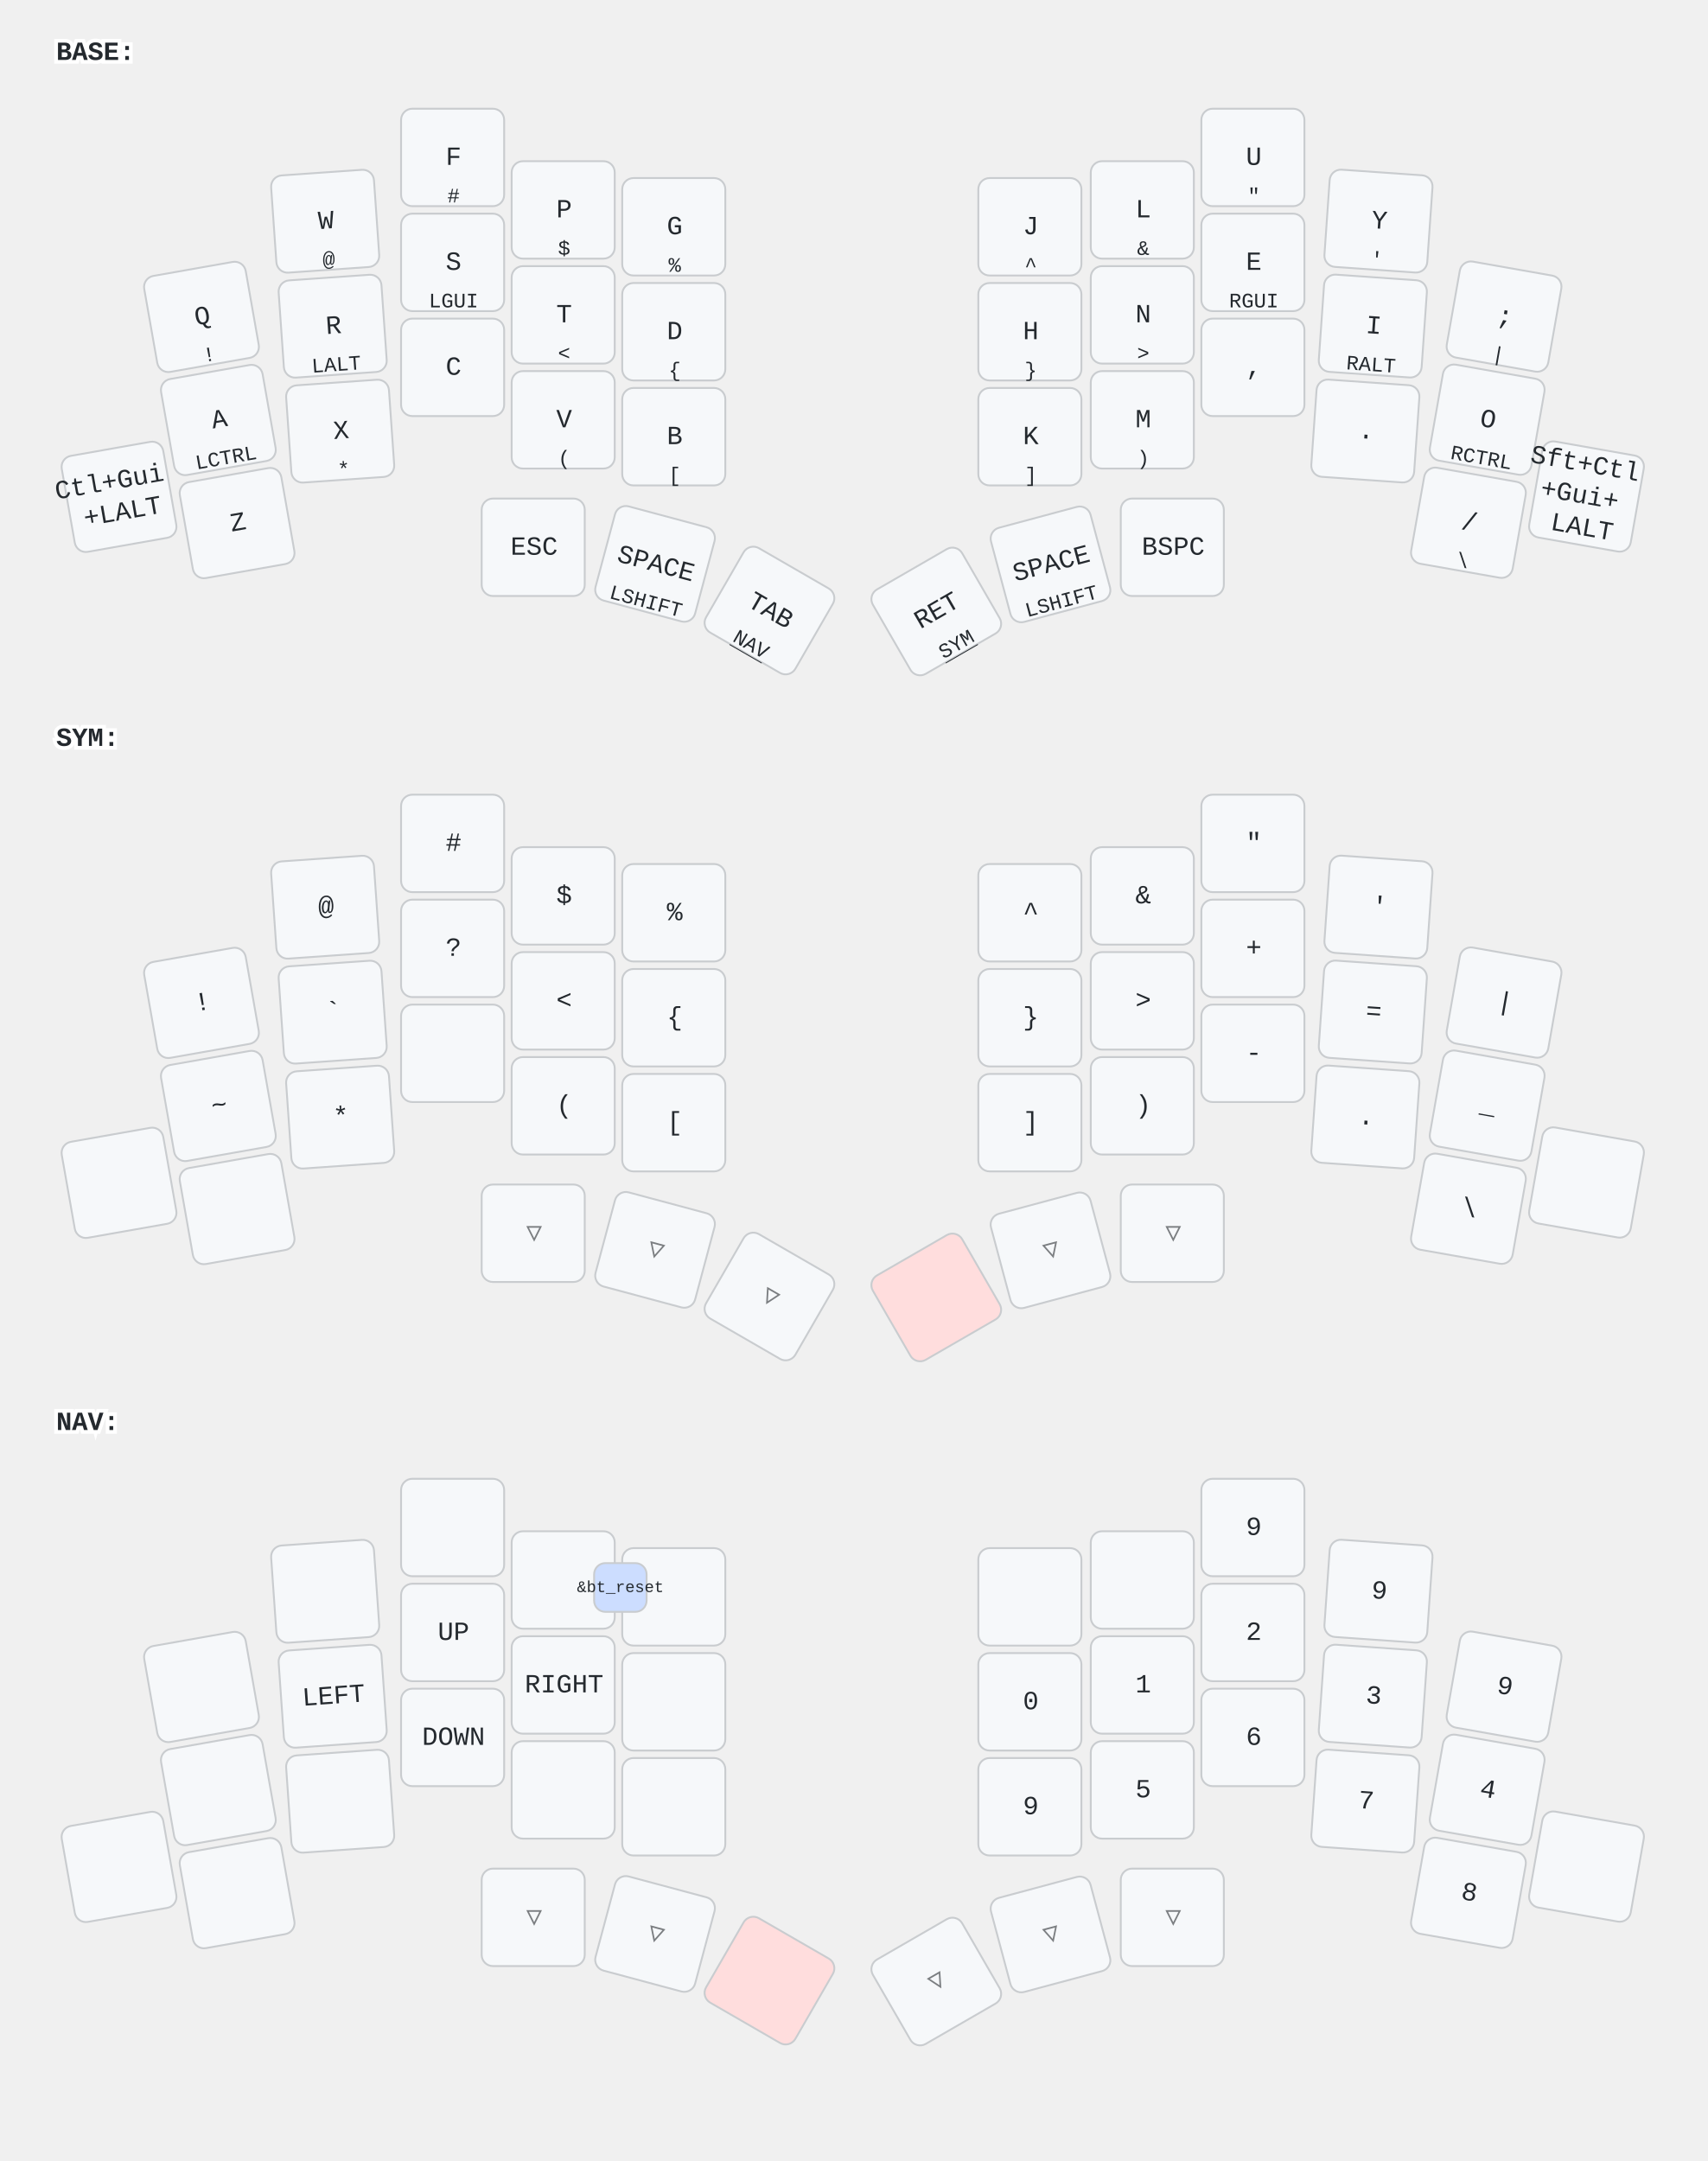
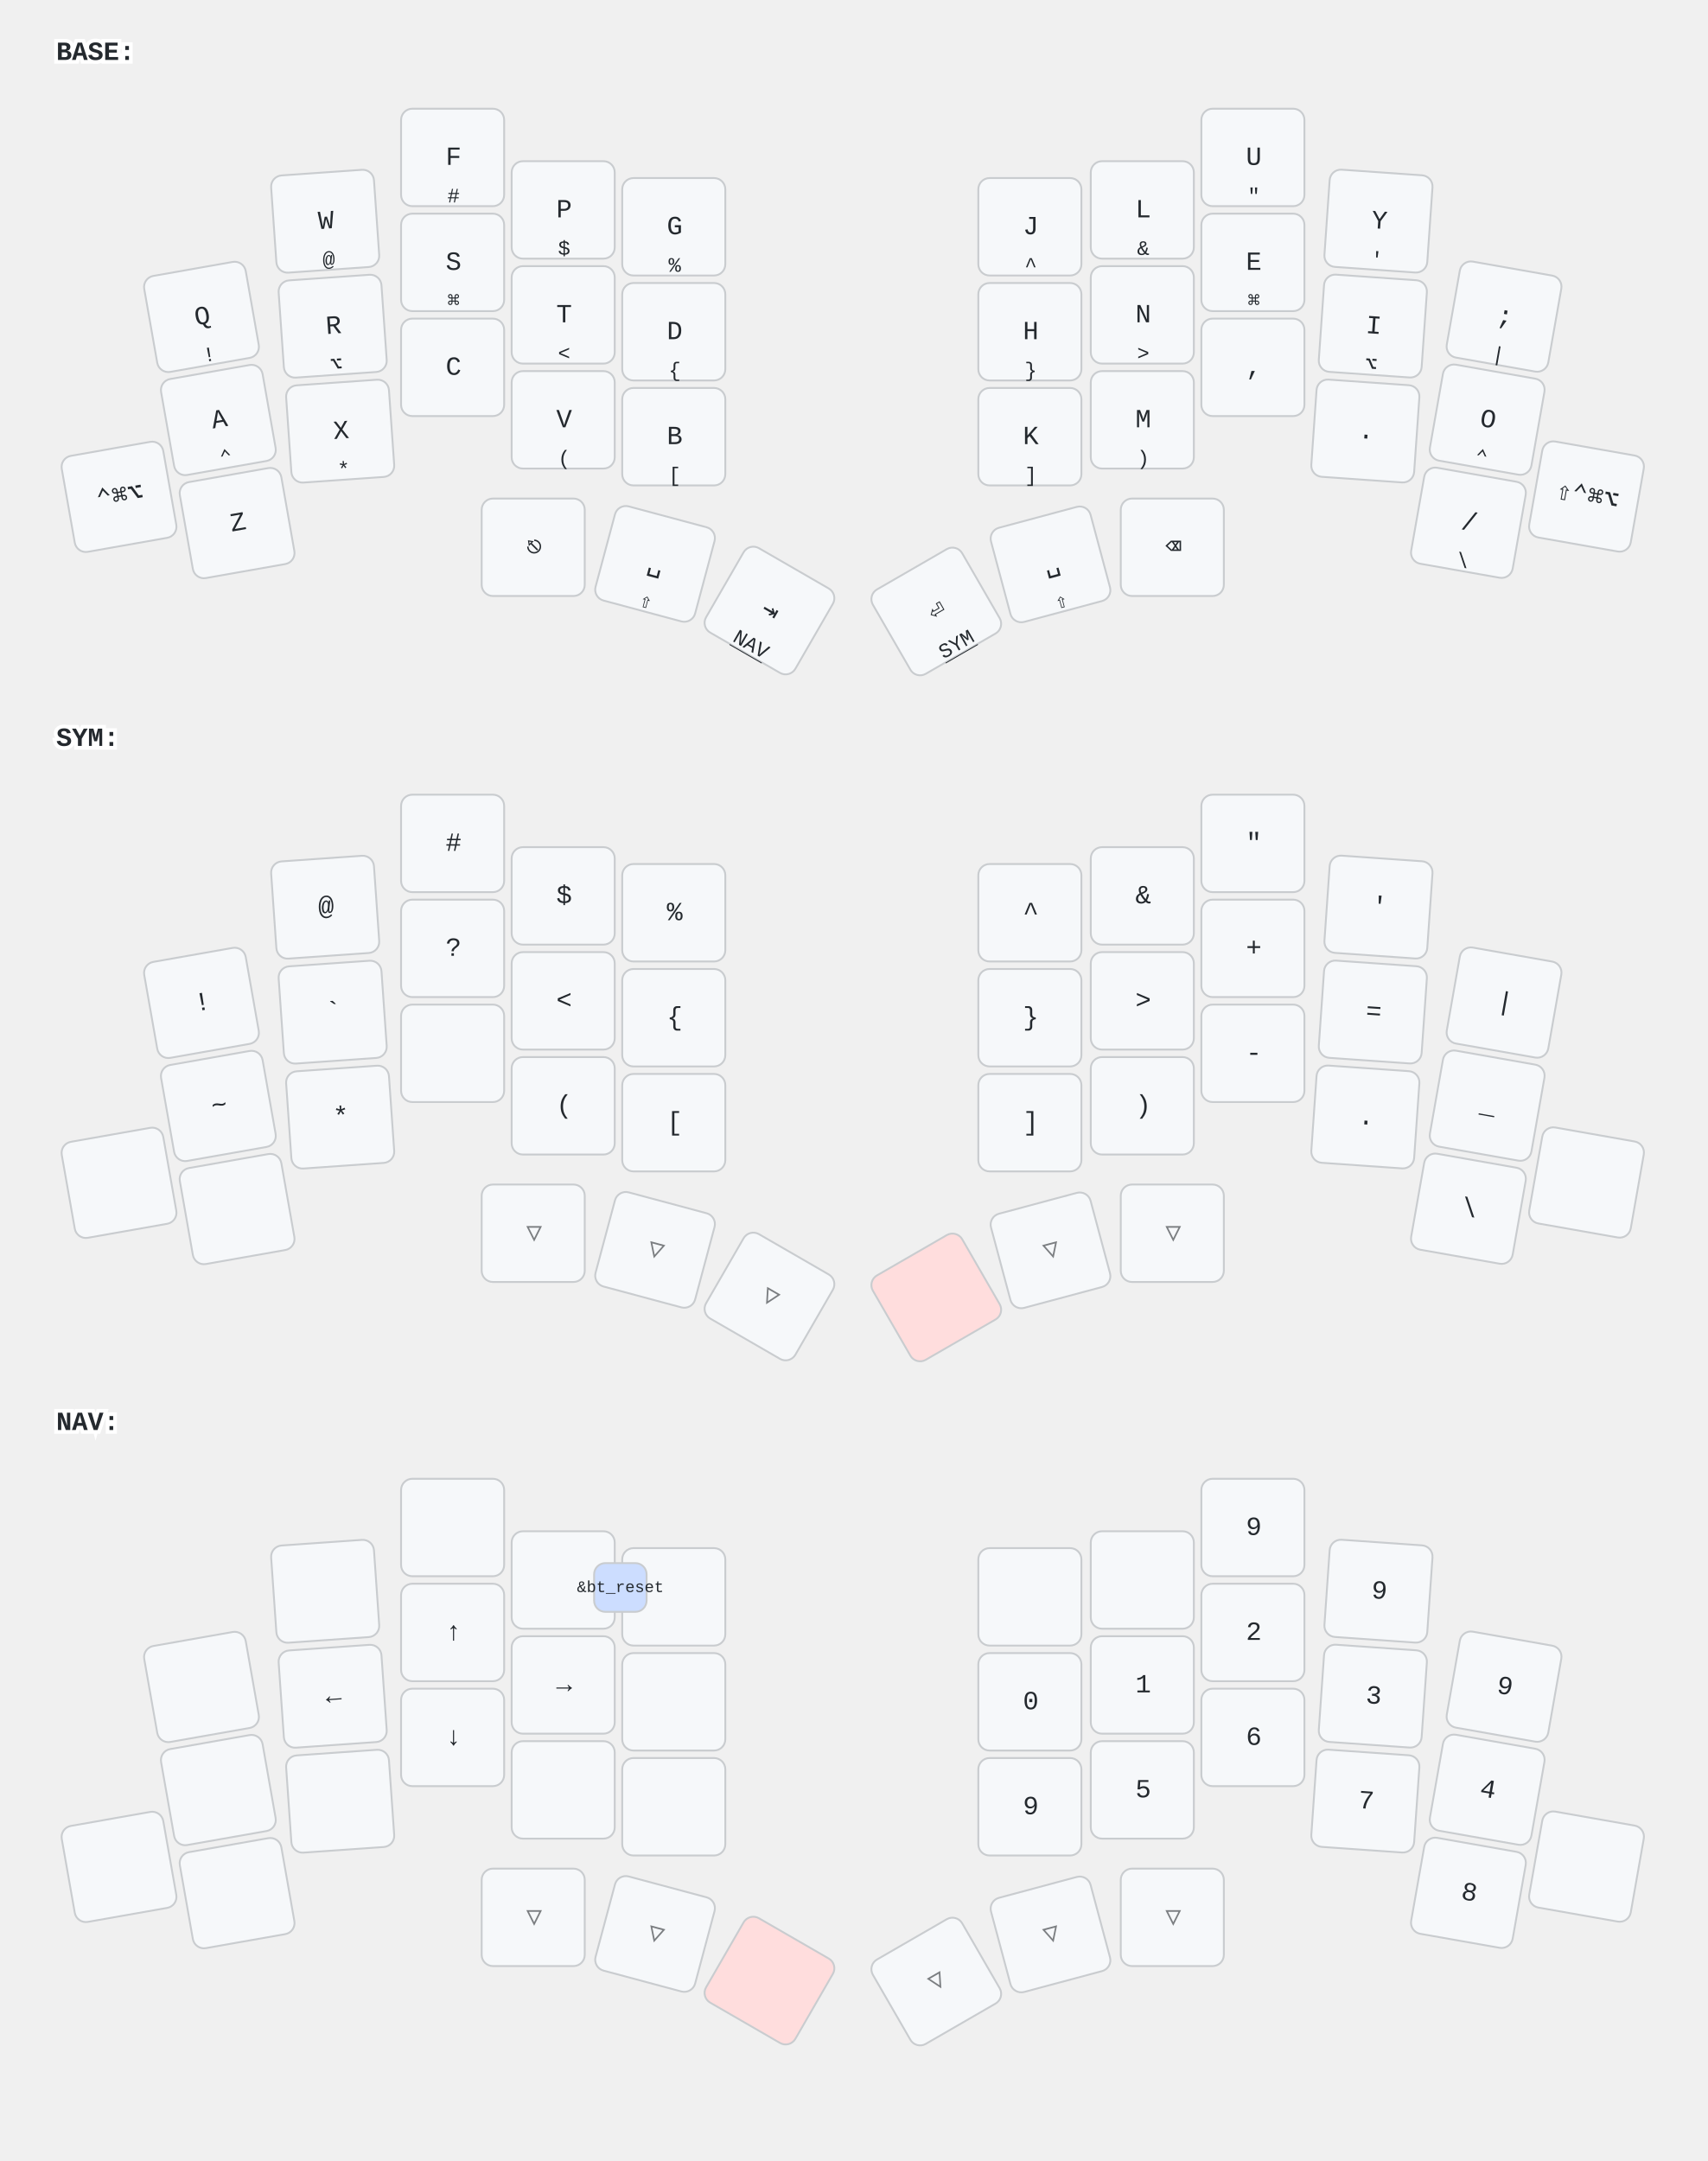
<svg xmlns="http://www.w3.org/2000/svg" width="911" height="1153" viewBox="0 0 911 1153" class="keymap">
  <style>/* inherit to force styles through use tags */
svg path {
    fill: inherit;
}

/* font and background color specifications */
svg.keymap {
    font-family: SFMono-Regular,Consolas,Liberation Mono,Menlo,monospace;
    font-size: 14px;
    font-kerning: normal;
    text-rendering: optimizeLegibility;
    fill: #24292e;
}

/* default key styling */
rect.key {
    fill: #f6f8fa;
}

rect.key, rect.combo {
    stroke: #c9cccf;
    stroke-width: 1;
}

/* default key side styling, only used is draw_key_sides is set */
rect.side {
    filter: brightness(90%);
}

/* color accent for combo boxes */
rect.combo, rect.combo-separate {
    fill: #cdf;
}

/* color accent for held keys */
rect.held, rect.combo.held {
    fill: #fdd;
}

/* color accent for ghost (optional) keys */
rect.ghost, rect.combo.ghost {
    stroke-dasharray: 4, 4;
    stroke-width: 2;
}

text {
    text-anchor: middle;
    dominant-baseline: middle;
}

/* styling for layer labels */
text.label {
    font-weight: bold;
    text-anchor: start;
    stroke: white;
    stroke-width: 4;
    paint-order: stroke;
}

/* styling for optional footer */
text.footer {
    text-anchor: end;
    dominant-baseline: auto;
    stroke: white;
    stroke-width: 4;
    paint-order: stroke;
}

/* styling for combo tap, and key non-tap label text */
text.combo, text.hold, text.shifted, text.left, text.right, text.tl, text.tr, text.bl, text.br {
    font-size: 11px;
}

text.hold, text.bl, text.br {
    text-anchor: middle;
    dominant-baseline: auto;
}

text.shifted, text.tl, text.tr {
    text-anchor: middle;
    dominant-baseline: hanging;
}

text.left, text.tl, text.bl {
    text-anchor: start;
}

text.right, text.tr, text.br {
    text-anchor: end;
}

text.layer-activator {
    text-decoration: underline;
}

/* styling for hold/shifted label text in combo box */
text.combo.hold, text.combo.shifted, text.combo.left, text.combo.right {
    font-size: 8px;
}

/* lighter symbol for transparent keys */
text.trans {
    fill: #7b7e81;
}

/* styling for combo dendrons */
path.combo {
    stroke-width: 1;
    stroke: gray;
    fill: none;
}

/* Start Tabler Icons Cleanup */
/* cannot use height/width with glyphs */
.icon-tabler &gt; path {
    fill: inherit;
    stroke: inherit;
    stroke-width: 2;
}
/* hide tabler's default box */
.icon-tabler &gt; path[stroke="none"][fill="none"] {
    visibility: hidden;
}
/* End Tabler Icons Cleanup */
</style>
  <g transform="translate(30, 0)" class="layer-BASE">
    <text x="0" y="28" class="label" id="BASE">BASE:</text>
    <g transform="translate(0, 56)">
      <g transform="translate(78, 113) rotate(-10.0)" class="key keypos-0">
        <rect rx="6" ry="6" x="-28" y="-26" width="55" height="52" class="key" />
        <text x="0" y="0" class="key tap">Q</text>
        <text x="0" y="24" class="key hold">!</text>
      </g>
      <g transform="translate(144, 62) rotate(-4.0)" class="key keypos-1">
        <rect rx="6" ry="6" x="-28" y="-26" width="55" height="52" class="key" />
        <text x="0" y="0" class="key tap">W</text>
        <text x="0" y="24" class="key hold">@</text>
      </g>
      <g transform="translate(212, 28)" class="key keypos-2">
        <rect rx="6" ry="6" x="-28" y="-26" width="55" height="52" class="key" />
        <text x="0" y="0" class="key tap">F</text>
        <text x="0" y="24" class="key hold">#</text>
      </g>
      <g transform="translate(271, 56)" class="key keypos-3">
        <rect rx="6" ry="6" x="-28" y="-26" width="55" height="52" class="key" />
        <text x="0" y="0" class="key tap">P</text>
        <text x="0" y="24" class="key hold">$</text>
      </g>
      <g transform="translate(330, 65)" class="key keypos-4">
        <rect rx="6" ry="6" x="-28" y="-26" width="55" height="52" class="key" />
        <text x="0" y="0" class="key tap">G</text>
        <text x="0" y="24" class="key hold">%</text>
      </g>
      <g transform="translate(520, 65)" class="key keypos-5">
        <rect rx="6" ry="6" x="-28" y="-26" width="55" height="52" class="key" />
        <text x="0" y="0" class="key tap">J</text>
        <text x="0" y="24" class="key hold">^</text>
      </g>
      <g transform="translate(580, 56)" class="key keypos-6">
        <rect rx="6" ry="6" x="-28" y="-26" width="55" height="52" class="key" />
        <text x="0" y="0" class="key tap">L</text>
        <text x="0" y="24" class="key hold">&amp;</text>
      </g>
      <g transform="translate(639, 28)" class="key keypos-7">
        <rect rx="6" ry="6" x="-28" y="-26" width="55" height="52" class="key" />
        <text x="0" y="0" class="key tap">U</text>
        <text x="0" y="24" class="key hold">"</text>
      </g>
      <g transform="translate(706, 62) rotate(4.0)" class="key keypos-8">
        <rect rx="6" ry="6" x="-28" y="-26" width="55" height="52" class="key" />
        <text x="0" y="0" class="key tap">Y</text>
        <text x="0" y="24" class="key hold">'</text>
      </g>
      <g transform="translate(773, 113) rotate(10.0)" class="key keypos-9">
        <rect rx="6" ry="6" x="-28" y="-26" width="55" height="52" class="key" />
        <text x="0" y="0" class="key tap">;</text>
        <text x="0" y="24" class="key hold">|</text>
      </g>
      <g transform="translate(87, 168) rotate(-10.0)" class="key keypos-10">
        <rect rx="6" ry="6" x="-28" y="-26" width="55" height="52" class="key" />
        <text x="0" y="0" class="key tap">A</text>
-         <text x="0" y="24" class="key hold">LCTRL</text>
+         <text x="0" y="24" class="key hold">⌃</text>
      </g>
      <g transform="translate(148, 118) rotate(-4.0)" class="key keypos-11">
        <rect rx="6" ry="6" x="-28" y="-26" width="55" height="52" class="key" />
        <text x="0" y="0" class="key tap">R</text>
-         <text x="0" y="24" class="key hold">LALT</text>
+         <text x="0" y="24" class="key hold">⌥</text>
      </g>
      <g transform="translate(212, 84)" class="key keypos-12">
        <rect rx="6" ry="6" x="-28" y="-26" width="55" height="52" class="key" />
        <text x="0" y="0" class="key tap">S</text>
-         <text x="0" y="24" class="key hold">LGUI</text>
+         <text x="0" y="24" class="key hold">⌘</text>
      </g>
      <g transform="translate(271, 112)" class="key keypos-13">
        <rect rx="6" ry="6" x="-28" y="-26" width="55" height="52" class="key" />
        <text x="0" y="0" class="key tap">T</text>
        <text x="0" y="24" class="key hold">&lt;</text>
      </g>
      <g transform="translate(330, 121)" class="key keypos-14">
        <rect rx="6" ry="6" x="-28" y="-26" width="55" height="52" class="key" />
        <text x="0" y="0" class="key tap">D</text>
        <text x="0" y="24" class="key hold">{</text>
      </g>
      <g transform="translate(520, 121)" class="key keypos-15">
        <rect rx="6" ry="6" x="-28" y="-26" width="55" height="52" class="key" />
        <text x="0" y="0" class="key tap">H</text>
        <text x="0" y="24" class="key hold">}</text>
      </g>
      <g transform="translate(580, 112)" class="key keypos-16">
        <rect rx="6" ry="6" x="-28" y="-26" width="55" height="52" class="key" />
        <text x="0" y="0" class="key tap">N</text>
        <text x="0" y="24" class="key hold">&gt;</text>
      </g>
      <g transform="translate(639, 84)" class="key keypos-17">
        <rect rx="6" ry="6" x="-28" y="-26" width="55" height="52" class="key" />
        <text x="0" y="0" class="key tap">E</text>
-         <text x="0" y="24" class="key hold">RGUI</text>
+         <text x="0" y="24" class="key hold">⌘</text>
      </g>
      <g transform="translate(703, 118) rotate(4.0)" class="key keypos-18">
        <rect rx="6" ry="6" x="-28" y="-26" width="55" height="52" class="key" />
        <text x="0" y="0" class="key tap">I</text>
-         <text x="0" y="24" class="key hold">RALT</text>
+         <text x="0" y="24" class="key hold">⌥</text>
      </g>
      <g transform="translate(764, 168) rotate(10.0)" class="key keypos-19">
        <rect rx="6" ry="6" x="-28" y="-26" width="55" height="52" class="key" />
        <text x="0" y="0" class="key tap">O</text>
-         <text x="0" y="24" class="key hold">RCTRL</text>
+         <text x="0" y="24" class="key hold">⌃</text>
      </g>
      <g transform="translate(34, 209) rotate(-10.0)" class="key keypos-20">
        <rect rx="6" ry="6" x="-28" y="-26" width="55" height="52" class="key" />
-         <text x="0" y="0" class="key tap">
-           <tspan x="0" dy="-0.6em">Ctl+Gui</tspan>
-           <tspan x="0" dy="1.2em">+LALT</tspan>
-         </text>
+         <text x="0" y="0" class="key tap">⌃⌘⌥</text>
      </g>
      <g transform="translate(97, 223) rotate(-10.0)" class="key keypos-21">
        <rect rx="6" ry="6" x="-28" y="-26" width="55" height="52" class="key" />
        <text x="0" y="0" class="key tap">Z</text>
      </g>
      <g transform="translate(152, 174) rotate(-4.0)" class="key keypos-22">
        <rect rx="6" ry="6" x="-28" y="-26" width="55" height="52" class="key" />
        <text x="0" y="0" class="key tap">X</text>
        <text x="0" y="24" class="key hold">*</text>
      </g>
      <g transform="translate(212, 140)" class="key keypos-23">
        <rect rx="6" ry="6" x="-28" y="-26" width="55" height="52" class="key" />
        <text x="0" y="0" class="key tap">C</text>
      </g>
      <g transform="translate(271, 168)" class="key keypos-24">
        <rect rx="6" ry="6" x="-28" y="-26" width="55" height="52" class="key" />
        <text x="0" y="0" class="key tap">V</text>
        <text x="0" y="24" class="key hold">(</text>
      </g>
      <g transform="translate(330, 177)" class="key keypos-25">
        <rect rx="6" ry="6" x="-28" y="-26" width="55" height="52" class="key" />
        <text x="0" y="0" class="key tap">B</text>
        <text x="0" y="24" class="key hold">[</text>
      </g>
      <g transform="translate(520, 177)" class="key keypos-26">
        <rect rx="6" ry="6" x="-28" y="-26" width="55" height="52" class="key" />
        <text x="0" y="0" class="key tap">K</text>
        <text x="0" y="24" class="key hold">]</text>
      </g>
      <g transform="translate(580, 168)" class="key keypos-27">
        <rect rx="6" ry="6" x="-28" y="-26" width="55" height="52" class="key" />
        <text x="0" y="0" class="key tap">M</text>
        <text x="0" y="24" class="key hold">)</text>
      </g>
      <g transform="translate(639, 140)" class="key keypos-28">
        <rect rx="6" ry="6" x="-28" y="-26" width="55" height="52" class="key" />
        <text x="0" y="0" class="key tap">,</text>
      </g>
      <g transform="translate(699, 174) rotate(4.0)" class="key keypos-29">
        <rect rx="6" ry="6" x="-28" y="-26" width="55" height="52" class="key" />
        <text x="0" y="0" class="key tap">.</text>
      </g>
      <g transform="translate(754, 223) rotate(10.0)" class="key keypos-30">
        <rect rx="6" ry="6" x="-28" y="-26" width="55" height="52" class="key" />
        <text x="0" y="0" class="key tap">/</text>
        <text x="0" y="24" class="key hold">\</text>
      </g>
      <g transform="translate(817, 209) rotate(10.0)" class="key keypos-31">
        <rect rx="6" ry="6" x="-28" y="-26" width="55" height="52" class="key" />
-         <text x="0" y="0" class="key tap">
-           <tspan x="0" dy="-1.2em">Sft+Ctl</tspan>
-           <tspan x="0" dy="1.2em">+Gui+</tspan>
-           <tspan x="0" dy="1.2em">LALT</tspan>
-         </text>
+         <text x="0" y="0" class="key tap">⇧⌃⌘⌥</text>
      </g>
      <g transform="translate(255, 236)" class="key keypos-32">
        <rect rx="6" ry="6" x="-28" y="-26" width="55" height="52" class="key" />
-         <text x="0" y="0" class="key tap">ESC</text>
+         <text x="0" y="0" class="key tap">⎋</text>
      </g>
      <g transform="translate(320, 245) rotate(15.0)" class="key keypos-33">
        <rect rx="6" ry="6" x="-28" y="-26" width="55" height="52" class="key" />
-         <text x="0" y="0" class="key tap">SPACE</text>
-         <text x="0" y="24" class="key hold">LSHIFT</text>
+         <text x="0" y="0" class="key tap">␣</text>
+         <text x="0" y="24" class="key hold">⇧</text>
      </g>
      <g transform="translate(381, 270) rotate(30.0)" class="key keypos-34">
        <rect rx="6" ry="6" x="-28" y="-26" width="55" height="52" class="key" />
-         <text x="0" y="0" class="key tap">TAB</text>
+         <text x="0" y="0" class="key tap">⇥</text>
        <a href="#NAV">
          <text x="0" y="24" class="key hold layer-activator">NAV</text>
        </a>
      </g>
      <g transform="translate(470, 270) rotate(-30.0)" class="key keypos-35">
        <rect rx="6" ry="6" x="-28" y="-26" width="55" height="52" class="key" />
-         <text x="0" y="0" class="key tap">RET</text>
+         <text x="0" y="0" class="key tap">⏎</text>
        <a href="#SYM">
          <text x="0" y="24" class="key hold layer-activator">SYM</text>
        </a>
      </g>
      <g transform="translate(531, 245) rotate(-15.0)" class="key keypos-36">
        <rect rx="6" ry="6" x="-28" y="-26" width="55" height="52" class="key" />
-         <text x="0" y="0" class="key tap">SPACE</text>
-         <text x="0" y="24" class="key hold">LSHIFT</text>
+         <text x="0" y="0" class="key tap">␣</text>
+         <text x="0" y="24" class="key hold">⇧</text>
      </g>
      <g transform="translate(596, 236)" class="key keypos-37">
        <rect rx="6" ry="6" x="-28" y="-26" width="55" height="52" class="key" />
-         <text x="0" y="0" class="key tap">BSPC</text>
+         <text x="0" y="0" class="key tap">⌫</text>
      </g>
    </g>
  </g>
  <g transform="translate(30, 366)" class="layer-SYM">
    <text x="0" y="28" class="label" id="SYM">SYM:</text>
    <g transform="translate(0, 56)">
      <g transform="translate(78, 113) rotate(-10.0)" class="key keypos-0">
        <rect rx="6" ry="6" x="-28" y="-26" width="55" height="52" class="key" />
        <text x="0" y="0" class="key tap">!</text>
      </g>
      <g transform="translate(144, 62) rotate(-4.0)" class="key keypos-1">
        <rect rx="6" ry="6" x="-28" y="-26" width="55" height="52" class="key" />
        <text x="0" y="0" class="key tap">@</text>
      </g>
      <g transform="translate(212, 28)" class="key keypos-2">
        <rect rx="6" ry="6" x="-28" y="-26" width="55" height="52" class="key" />
        <text x="0" y="0" class="key tap">#</text>
      </g>
      <g transform="translate(271, 56)" class="key keypos-3">
        <rect rx="6" ry="6" x="-28" y="-26" width="55" height="52" class="key" />
        <text x="0" y="0" class="key tap">$</text>
      </g>
      <g transform="translate(330, 65)" class="key keypos-4">
        <rect rx="6" ry="6" x="-28" y="-26" width="55" height="52" class="key" />
        <text x="0" y="0" class="key tap">%</text>
      </g>
      <g transform="translate(520, 65)" class="key keypos-5">
        <rect rx="6" ry="6" x="-28" y="-26" width="55" height="52" class="key" />
        <text x="0" y="0" class="key tap">^</text>
      </g>
      <g transform="translate(580, 56)" class="key keypos-6">
        <rect rx="6" ry="6" x="-28" y="-26" width="55" height="52" class="key" />
        <text x="0" y="0" class="key tap">&amp;</text>
      </g>
      <g transform="translate(639, 28)" class="key keypos-7">
        <rect rx="6" ry="6" x="-28" y="-26" width="55" height="52" class="key" />
        <text x="0" y="0" class="key tap">"</text>
      </g>
      <g transform="translate(706, 62) rotate(4.0)" class="key keypos-8">
        <rect rx="6" ry="6" x="-28" y="-26" width="55" height="52" class="key" />
        <text x="0" y="0" class="key tap">'</text>
      </g>
      <g transform="translate(773, 113) rotate(10.0)" class="key keypos-9">
        <rect rx="6" ry="6" x="-28" y="-26" width="55" height="52" class="key" />
        <text x="0" y="0" class="key tap">|</text>
      </g>
      <g transform="translate(87, 168) rotate(-10.0)" class="key keypos-10">
        <rect rx="6" ry="6" x="-28" y="-26" width="55" height="52" class="key" />
        <text x="0" y="0" class="key tap">~</text>
      </g>
      <g transform="translate(148, 118) rotate(-4.0)" class="key keypos-11">
        <rect rx="6" ry="6" x="-28" y="-26" width="55" height="52" class="key" />
        <text x="0" y="0" class="key tap">`</text>
      </g>
      <g transform="translate(212, 84)" class="key keypos-12">
        <rect rx="6" ry="6" x="-28" y="-26" width="55" height="52" class="key" />
        <text x="0" y="0" class="key tap">?</text>
      </g>
      <g transform="translate(271, 112)" class="key keypos-13">
        <rect rx="6" ry="6" x="-28" y="-26" width="55" height="52" class="key" />
        <text x="0" y="0" class="key tap">&lt;</text>
      </g>
      <g transform="translate(330, 121)" class="key keypos-14">
        <rect rx="6" ry="6" x="-28" y="-26" width="55" height="52" class="key" />
        <text x="0" y="0" class="key tap">{</text>
      </g>
      <g transform="translate(520, 121)" class="key keypos-15">
        <rect rx="6" ry="6" x="-28" y="-26" width="55" height="52" class="key" />
        <text x="0" y="0" class="key tap">}</text>
      </g>
      <g transform="translate(580, 112)" class="key keypos-16">
        <rect rx="6" ry="6" x="-28" y="-26" width="55" height="52" class="key" />
        <text x="0" y="0" class="key tap">&gt;</text>
      </g>
      <g transform="translate(639, 84)" class="key keypos-17">
        <rect rx="6" ry="6" x="-28" y="-26" width="55" height="52" class="key" />
        <text x="0" y="0" class="key tap">+</text>
      </g>
      <g transform="translate(703, 118) rotate(4.0)" class="key keypos-18">
        <rect rx="6" ry="6" x="-28" y="-26" width="55" height="52" class="key" />
        <text x="0" y="0" class="key tap">=</text>
      </g>
      <g transform="translate(764, 168) rotate(10.0)" class="key keypos-19">
        <rect rx="6" ry="6" x="-28" y="-26" width="55" height="52" class="key" />
        <text x="0" y="0" class="key tap">_</text>
      </g>
      <g transform="translate(34, 209) rotate(-10.0)" class="key keypos-20">
        <rect rx="6" ry="6" x="-28" y="-26" width="55" height="52" class="key" />
      </g>
      <g transform="translate(97, 223) rotate(-10.0)" class="key keypos-21">
        <rect rx="6" ry="6" x="-28" y="-26" width="55" height="52" class="key" />
      </g>
      <g transform="translate(152, 174) rotate(-4.0)" class="key keypos-22">
        <rect rx="6" ry="6" x="-28" y="-26" width="55" height="52" class="key" />
        <text x="0" y="0" class="key tap">*</text>
      </g>
      <g transform="translate(212, 140)" class="key keypos-23">
        <rect rx="6" ry="6" x="-28" y="-26" width="55" height="52" class="key" />
      </g>
      <g transform="translate(271, 168)" class="key keypos-24">
        <rect rx="6" ry="6" x="-28" y="-26" width="55" height="52" class="key" />
        <text x="0" y="0" class="key tap">(</text>
      </g>
      <g transform="translate(330, 177)" class="key keypos-25">
        <rect rx="6" ry="6" x="-28" y="-26" width="55" height="52" class="key" />
        <text x="0" y="0" class="key tap">[</text>
      </g>
      <g transform="translate(520, 177)" class="key keypos-26">
        <rect rx="6" ry="6" x="-28" y="-26" width="55" height="52" class="key" />
        <text x="0" y="0" class="key tap">]</text>
      </g>
      <g transform="translate(580, 168)" class="key keypos-27">
        <rect rx="6" ry="6" x="-28" y="-26" width="55" height="52" class="key" />
        <text x="0" y="0" class="key tap">)</text>
      </g>
      <g transform="translate(639, 140)" class="key keypos-28">
        <rect rx="6" ry="6" x="-28" y="-26" width="55" height="52" class="key" />
        <text x="0" y="0" class="key tap">-</text>
      </g>
      <g transform="translate(699, 174) rotate(4.0)" class="key keypos-29">
        <rect rx="6" ry="6" x="-28" y="-26" width="55" height="52" class="key" />
        <text x="0" y="0" class="key tap">.</text>
      </g>
      <g transform="translate(754, 223) rotate(10.0)" class="key keypos-30">
        <rect rx="6" ry="6" x="-28" y="-26" width="55" height="52" class="key" />
        <text x="0" y="0" class="key tap">\</text>
      </g>
      <g transform="translate(817, 209) rotate(10.0)" class="key keypos-31">
        <rect rx="6" ry="6" x="-28" y="-26" width="55" height="52" class="key" />
      </g>
      <g transform="translate(255, 236)" class="key trans keypos-32">
        <rect rx="6" ry="6" x="-28" y="-26" width="55" height="52" class="key trans" />
        <text x="0" y="0" class="key trans tap">▽</text>
      </g>
      <g transform="translate(320, 245) rotate(15.0)" class="key trans keypos-33">
        <rect rx="6" ry="6" x="-28" y="-26" width="55" height="52" class="key trans" />
        <text x="0" y="0" class="key trans tap">▽</text>
      </g>
      <g transform="translate(381, 270) rotate(30.0)" class="key trans keypos-34">
        <rect rx="6" ry="6" x="-28" y="-26" width="55" height="52" class="key trans" />
        <text x="0" y="0" class="key trans tap">▽</text>
      </g>
      <g transform="translate(470, 270) rotate(-30.0)" class="key held keypos-35">
        <rect rx="6" ry="6" x="-28" y="-26" width="55" height="52" class="key held" />
      </g>
      <g transform="translate(531, 245) rotate(-15.0)" class="key trans keypos-36">
        <rect rx="6" ry="6" x="-28" y="-26" width="55" height="52" class="key trans" />
        <text x="0" y="0" class="key trans tap">▽</text>
      </g>
      <g transform="translate(596, 236)" class="key trans keypos-37">
        <rect rx="6" ry="6" x="-28" y="-26" width="55" height="52" class="key trans" />
        <text x="0" y="0" class="key trans tap">▽</text>
      </g>
    </g>
  </g>
  <g transform="translate(30, 731)" class="layer-NAV">
    <text x="0" y="28" class="label" id="NAV">NAV:</text>
    <g transform="translate(0, 56)">
      <g transform="translate(78, 113) rotate(-10.0)" class="key keypos-0">
        <rect rx="6" ry="6" x="-28" y="-26" width="55" height="52" class="key" />
      </g>
      <g transform="translate(144, 62) rotate(-4.0)" class="key keypos-1">
        <rect rx="6" ry="6" x="-28" y="-26" width="55" height="52" class="key" />
      </g>
      <g transform="translate(212, 28)" class="key keypos-2">
        <rect rx="6" ry="6" x="-28" y="-26" width="55" height="52" class="key" />
      </g>
      <g transform="translate(271, 56)" class="key keypos-3">
        <rect rx="6" ry="6" x="-28" y="-26" width="55" height="52" class="key" />
      </g>
      <g transform="translate(330, 65)" class="key keypos-4">
        <rect rx="6" ry="6" x="-28" y="-26" width="55" height="52" class="key" />
      </g>
      <g transform="translate(520, 65)" class="key keypos-5">
        <rect rx="6" ry="6" x="-28" y="-26" width="55" height="52" class="key" />
      </g>
      <g transform="translate(580, 56)" class="key keypos-6">
        <rect rx="6" ry="6" x="-28" y="-26" width="55" height="52" class="key" />
      </g>
      <g transform="translate(639, 28)" class="key keypos-7">
        <rect rx="6" ry="6" x="-28" y="-26" width="55" height="52" class="key" />
        <text x="0" y="0" class="key tap">9</text>
      </g>
      <g transform="translate(706, 62) rotate(4.0)" class="key keypos-8">
        <rect rx="6" ry="6" x="-28" y="-26" width="55" height="52" class="key" />
        <text x="0" y="0" class="key tap">9</text>
      </g>
      <g transform="translate(773, 113) rotate(10.0)" class="key keypos-9">
        <rect rx="6" ry="6" x="-28" y="-26" width="55" height="52" class="key" />
        <text x="0" y="0" class="key tap">9</text>
      </g>
      <g transform="translate(87, 168) rotate(-10.0)" class="key keypos-10">
        <rect rx="6" ry="6" x="-28" y="-26" width="55" height="52" class="key" />
      </g>
      <g transform="translate(148, 118) rotate(-4.0)" class="key keypos-11">
        <rect rx="6" ry="6" x="-28" y="-26" width="55" height="52" class="key" />
-         <text x="0" y="0" class="key tap">LEFT</text>
+         <text x="0" y="0" class="key tap">←</text>
      </g>
      <g transform="translate(212, 84)" class="key keypos-12">
        <rect rx="6" ry="6" x="-28" y="-26" width="55" height="52" class="key" />
-         <text x="0" y="0" class="key tap">UP</text>
+         <text x="0" y="0" class="key tap">↑</text>
      </g>
      <g transform="translate(271, 112)" class="key keypos-13">
        <rect rx="6" ry="6" x="-28" y="-26" width="55" height="52" class="key" />
-         <text x="0" y="0" class="key tap">RIGHT</text>
+         <text x="0" y="0" class="key tap">→</text>
      </g>
      <g transform="translate(330, 121)" class="key keypos-14">
        <rect rx="6" ry="6" x="-28" y="-26" width="55" height="52" class="key" />
      </g>
      <g transform="translate(520, 121)" class="key keypos-15">
        <rect rx="6" ry="6" x="-28" y="-26" width="55" height="52" class="key" />
        <text x="0" y="0" class="key tap">0</text>
      </g>
      <g transform="translate(580, 112)" class="key keypos-16">
        <rect rx="6" ry="6" x="-28" y="-26" width="55" height="52" class="key" />
        <text x="0" y="0" class="key tap">1</text>
      </g>
      <g transform="translate(639, 84)" class="key keypos-17">
        <rect rx="6" ry="6" x="-28" y="-26" width="55" height="52" class="key" />
        <text x="0" y="0" class="key tap">2</text>
      </g>
      <g transform="translate(703, 118) rotate(4.0)" class="key keypos-18">
        <rect rx="6" ry="6" x="-28" y="-26" width="55" height="52" class="key" />
        <text x="0" y="0" class="key tap">3</text>
      </g>
      <g transform="translate(764, 168) rotate(10.0)" class="key keypos-19">
        <rect rx="6" ry="6" x="-28" y="-26" width="55" height="52" class="key" />
        <text x="0" y="0" class="key tap">4</text>
      </g>
      <g transform="translate(34, 209) rotate(-10.0)" class="key keypos-20">
        <rect rx="6" ry="6" x="-28" y="-26" width="55" height="52" class="key" />
      </g>
      <g transform="translate(97, 223) rotate(-10.0)" class="key keypos-21">
        <rect rx="6" ry="6" x="-28" y="-26" width="55" height="52" class="key" />
      </g>
      <g transform="translate(152, 174) rotate(-4.0)" class="key keypos-22">
        <rect rx="6" ry="6" x="-28" y="-26" width="55" height="52" class="key" />
      </g>
      <g transform="translate(212, 140)" class="key keypos-23">
        <rect rx="6" ry="6" x="-28" y="-26" width="55" height="52" class="key" />
-         <text x="0" y="0" class="key tap">DOWN</text>
+         <text x="0" y="0" class="key tap">↓</text>
      </g>
      <g transform="translate(271, 168)" class="key keypos-24">
        <rect rx="6" ry="6" x="-28" y="-26" width="55" height="52" class="key" />
      </g>
      <g transform="translate(330, 177)" class="key keypos-25">
        <rect rx="6" ry="6" x="-28" y="-26" width="55" height="52" class="key" />
      </g>
      <g transform="translate(520, 177)" class="key keypos-26">
        <rect rx="6" ry="6" x="-28" y="-26" width="55" height="52" class="key" />
        <text x="0" y="0" class="key tap">9</text>
      </g>
      <g transform="translate(580, 168)" class="key keypos-27">
        <rect rx="6" ry="6" x="-28" y="-26" width="55" height="52" class="key" />
        <text x="0" y="0" class="key tap">5</text>
      </g>
      <g transform="translate(639, 140)" class="key keypos-28">
        <rect rx="6" ry="6" x="-28" y="-26" width="55" height="52" class="key" />
        <text x="0" y="0" class="key tap">6</text>
      </g>
      <g transform="translate(699, 174) rotate(4.0)" class="key keypos-29">
        <rect rx="6" ry="6" x="-28" y="-26" width="55" height="52" class="key" />
        <text x="0" y="0" class="key tap">7</text>
      </g>
      <g transform="translate(754, 223) rotate(10.0)" class="key keypos-30">
        <rect rx="6" ry="6" x="-28" y="-26" width="55" height="52" class="key" />
        <text x="0" y="0" class="key tap">8</text>
      </g>
      <g transform="translate(817, 209) rotate(10.0)" class="key keypos-31">
        <rect rx="6" ry="6" x="-28" y="-26" width="55" height="52" class="key" />
      </g>
      <g transform="translate(255, 236)" class="key trans keypos-32">
        <rect rx="6" ry="6" x="-28" y="-26" width="55" height="52" class="key trans" />
        <text x="0" y="0" class="key trans tap">▽</text>
      </g>
      <g transform="translate(320, 245) rotate(15.0)" class="key trans keypos-33">
        <rect rx="6" ry="6" x="-28" y="-26" width="55" height="52" class="key trans" />
        <text x="0" y="0" class="key trans tap">▽</text>
      </g>
      <g transform="translate(381, 270) rotate(30.0)" class="key held keypos-34">
        <rect rx="6" ry="6" x="-28" y="-26" width="55" height="52" class="key held" />
      </g>
      <g transform="translate(470, 270) rotate(-30.0)" class="key trans keypos-35">
        <rect rx="6" ry="6" x="-28" y="-26" width="55" height="52" class="key trans" />
        <text x="0" y="0" class="key trans tap">▽</text>
      </g>
      <g transform="translate(531, 245) rotate(-15.0)" class="key trans keypos-36">
        <rect rx="6" ry="6" x="-28" y="-26" width="55" height="52" class="key trans" />
        <text x="0" y="0" class="key trans tap">▽</text>
      </g>
      <g transform="translate(596, 236)" class="key trans keypos-37">
        <rect rx="6" ry="6" x="-28" y="-26" width="55" height="52" class="key trans" />
        <text x="0" y="0" class="key trans tap">▽</text>
      </g>
      <g class="combo combopos-0">
        <rect rx="6" ry="6" x="287" y="47" width="28" height="26" class="combo" />
        <text x="301" y="60" class="combo tap">
          <tspan style="font-size: 78%">&amp;bt_reset</tspan>
        </text>
      </g>
    </g>
  </g>
</svg>
